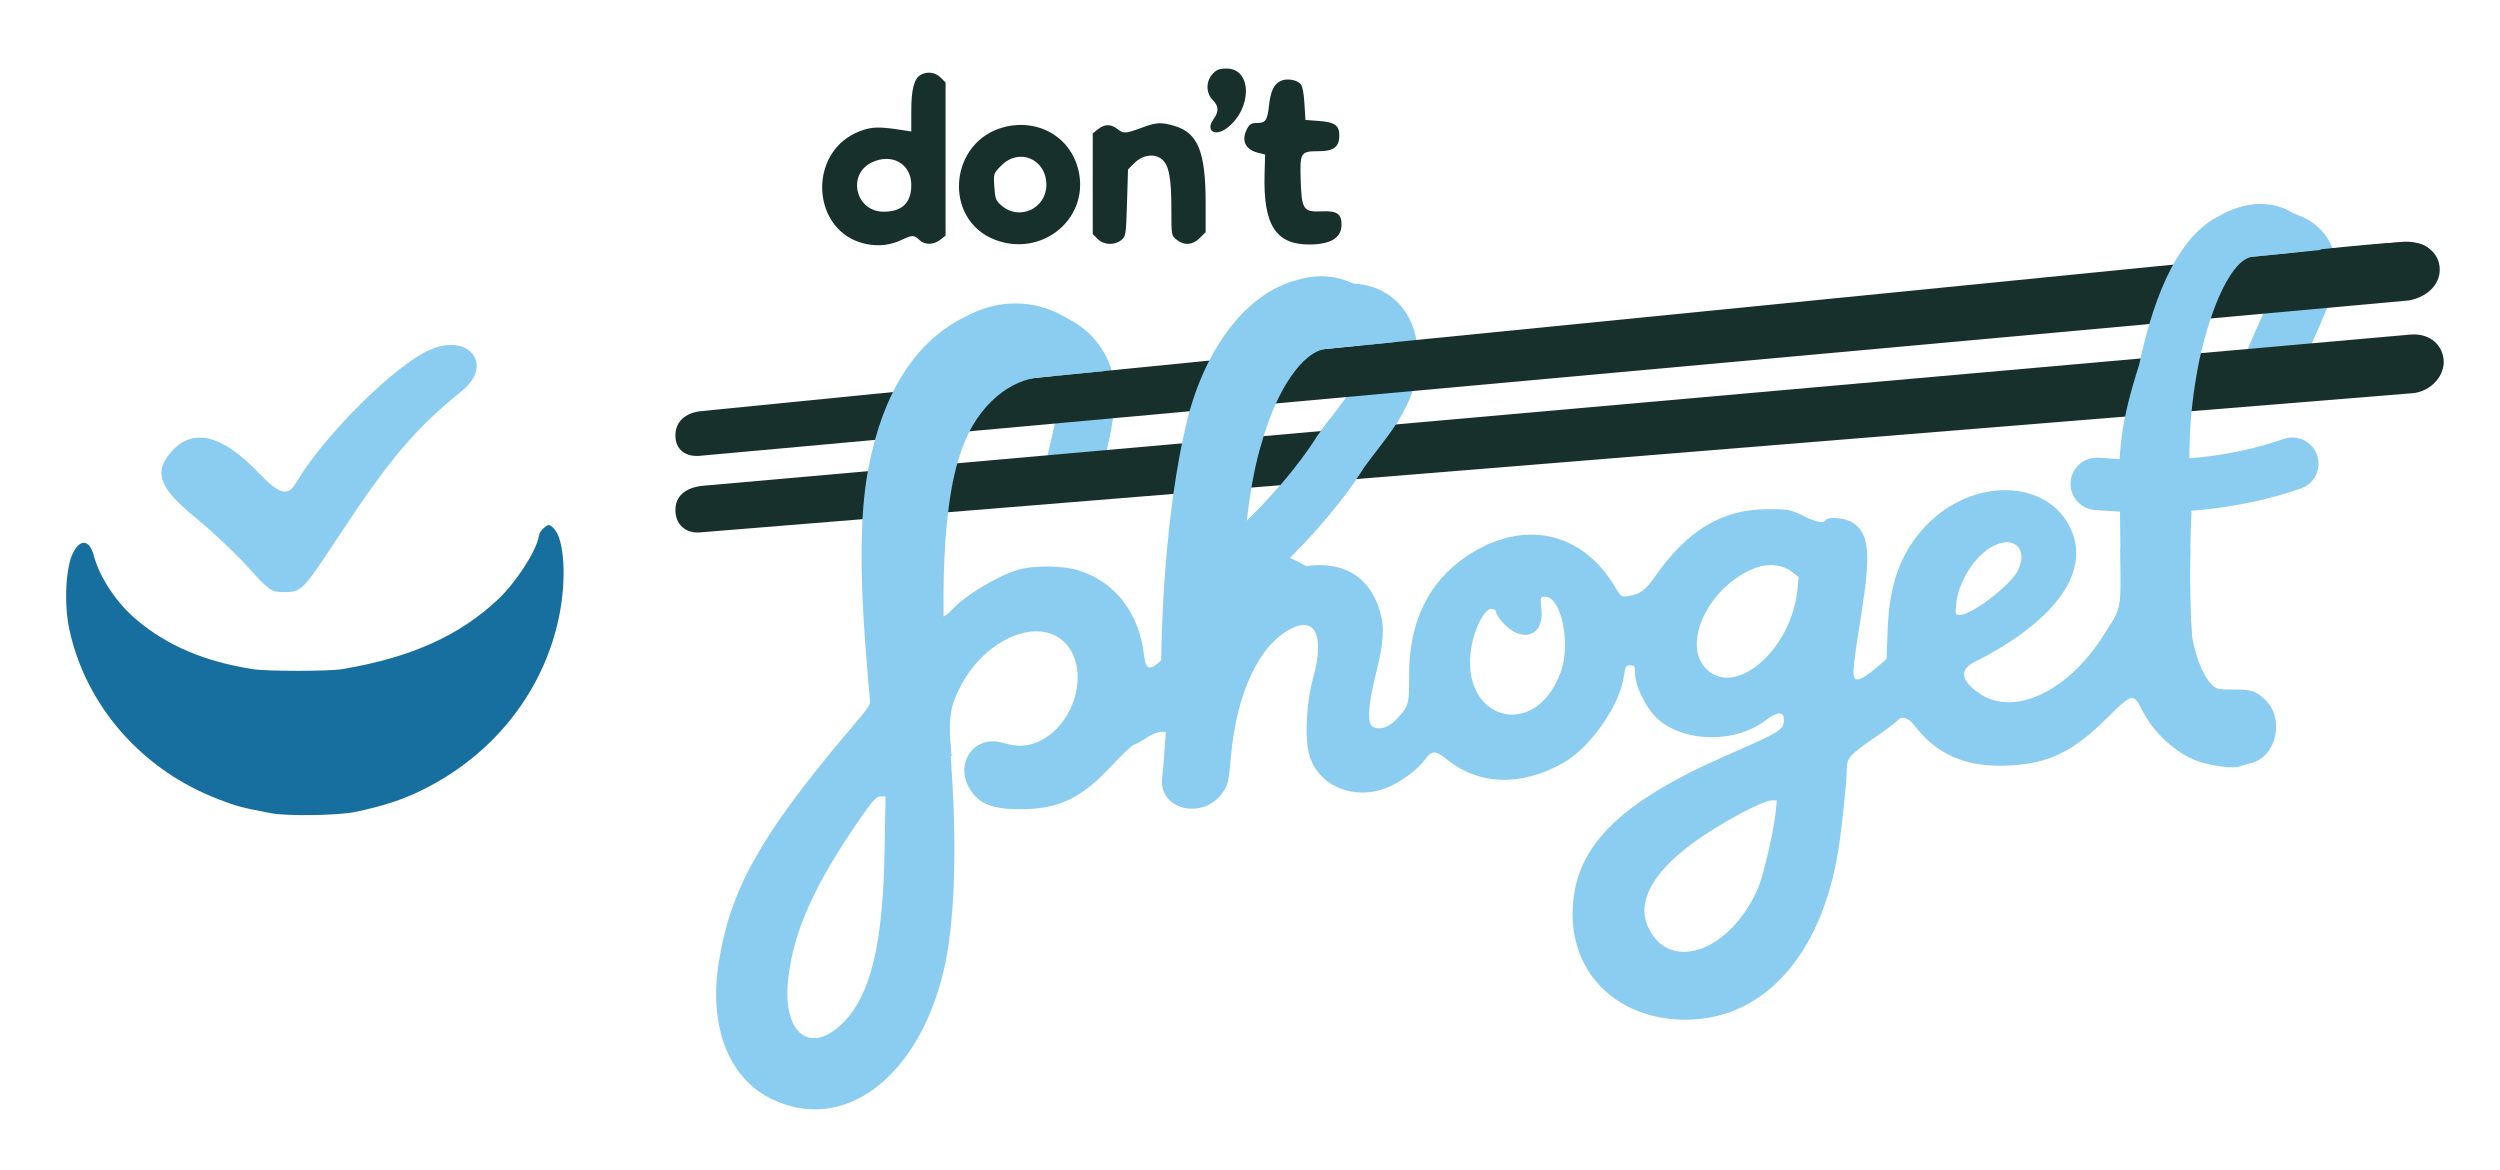
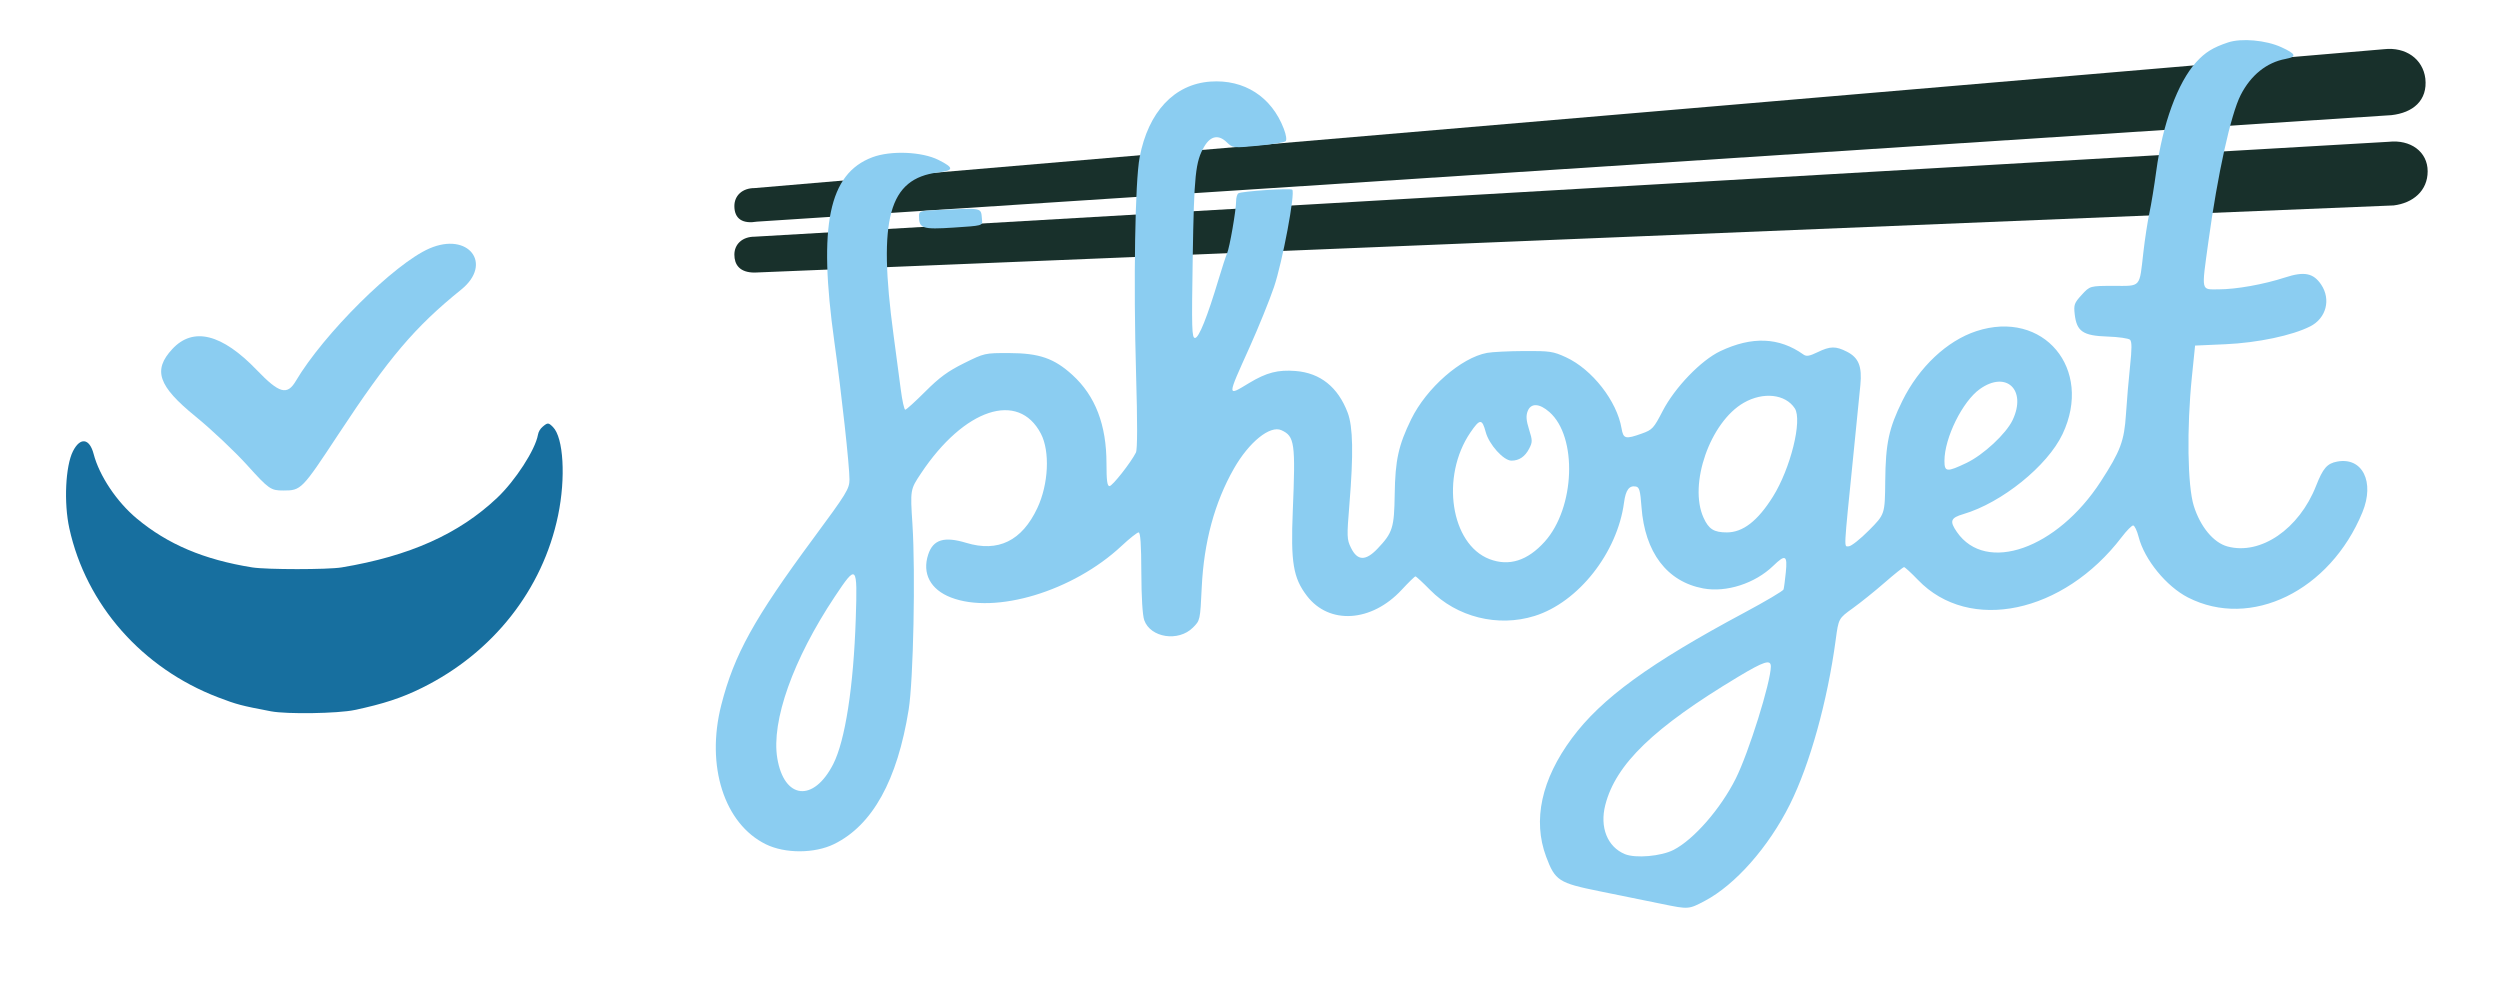
- <svg xmlns="http://www.w3.org/2000/svg" viewBox="0 0 1240 580" role="img" aria-labelledby="title description">
-   <g transform="translate(0 142) scale(1.15)">
+ <svg xmlns="http://www.w3.org/2000/svg" viewBox="0 0 1080 430" role="img" aria-labelledby="title description">
+   <g transform="translate(0 80)">
    <g transform="translate(-250 -190) scale(.56)">
      <path id="bowl" fill="#176f9f" fill-rule="evenodd" d="M 865.111 525.560 C 863.159 527.203, 861.837 529.443, 861.423 531.810 C 859.400 543.385, 843.977 567.221, 829.915 580.504 C 800.362 608.420, 762.402 625.399, 710 634.142 C 699.400 635.911, 652.058 635.909, 641 634.140 C 603.833 628.194, 575.847 616.353, 552 596.484 C 536.476 583.550, 523.063 563.490, 518.658 546.621 C 515.478 534.445, 508.267 533.507, 502.698 544.544 C 496.928 555.977, 495.601 584.336, 499.914 604 C 512.835 662.897, 556.085 712.017, 614.731 734.397 C 629.244 739.936, 632.294 740.741, 655.500 745.161 C 667.723 747.490, 707.148 746.869, 720 744.146 C 742.232 739.435, 756.359 734.791, 772 727.051 C 826.708 699.979, 865.071 651.345, 876.952 594 C 882.954 565.034, 881.149 533.996, 872.989 525.835 C 869.515 522.361, 868.937 522.341, 865.111 525.560 Z" />
    </g>
    <g transform="translate(-5 5) scale(1.35)">
      <path id="noodle-check" fill="#8bcdf1" fill-rule="evenodd" d="M 141.115 16.548 C 129.934 21.401, 107.262 43.898, 98.354 58.978 C 95.602 63.636, 93.051 62.921, 85.917 55.492 C 74.723 43.835, 65.516 41.537, 58.838 48.734 C 52.560 55.499, 54.302 60.557, 66.267 70.302 C 71.345 74.439, 78.793 81.463, 82.818 85.911 C 89.781 93.608, 90.341 94, 94.377 94 C 100.064 94, 100.289 93.770, 111.960 76.057 C 128.209 51.397, 136.409 41.733, 151.298 29.700 C 161.559 21.408, 153.600 11.128, 141.115 16.548 Z" />
    </g>
  </g>
  <g transform="translate(300 0)">
-     <defs>
-       <clipPath id="lettering-body-clip">
-         <path clip-rule="evenodd" d="M0 0H940V780H0Z M110 130H260V278H110Z M270 125H410V280H270Z M746 85H865V272H746Z M725 220H746V257H725Z" />
-       </clipPath>
-       <clipPath id="h-return-through-clip">
-         <path d="M280 208H420V315H280Z" />
-       </clipPath>
-     </defs>
-     <g id="noodle-wrap-returns" fill="none" stroke="#8bcdf1" stroke-width="28" stroke-linecap="round">
-       <path id="p-return" d="M193 171C220 160 239 177 239 195C239 207 235 221 233 230" />
-       <path id="h-return" d="M356 157C380 149 391 162 389 181C388 197 375 210 365 224C355 240 335 264 313 282" />
-       <path id="t-return" d="M817 119C841 115 849 128 843 143C839 154 833 166 828 178" />
+     <g id="chopsticks" fill="#18302b" stroke="#18302b" stroke-width="1.5" stroke-linejoin="round">
+       <path id="upper-chopstick" d="M26 82 730 22C739 21 746 26 747 34C748 43 742 48 733 49L27 95C21 96 18 94 18 89C18 85 21 82 26 82Z" />
+       <path id="lower-chopstick" d="M26 103 732 62C741 61 748 66 748 74C748 82 742 87 734 88L26 117C20 117 18 114 18 110C18 106 21 103 26 103Z" />
    </g>
-     <path id="dont" fill="#18302b" fill-rule="evenodd" d="M 301.452 36.646 C 298.060 40.306, 298.082 46.173, 301.500 49.591 C 304.569 52.659, 304.660 55.264, 301.838 59.227 C 297.806 64.890, 302.684 68.004, 308.563 63.520 C 321.217 53.868, 321.083 34, 308.363 34 C 304.826 34, 303.398 34.547, 301.452 36.646 M 156.656 37.133 C 153.370 39.043, 152 44.323, 152 55.077 L 152 65.219 148.250 64.627 C 136.127 62.714, 132.549 62.783, 126.559 65.044 C 100.031 75.058, 102.187 115.330, 129.555 121.011 C 135.854 122.319, 141.719 121.622, 147.438 118.885 C 152.401 116.509, 153.524 116.524, 156 119 C 158.582 121.582, 163.030 121.551, 166.365 118.927 L 169 116.855 169 78.882 L 169 40.909 166.545 38.455 C 163.934 35.843, 159.820 35.293, 156.656 37.133 M 335 40.253 C 331.733 41.959, 330.209 45.308, 329.393 52.575 C 328.583 59.785, 327.719 61, 323.403 61 C 320.703 61, 319.755 61.573, 318.526 63.950 C 315.555 69.695, 317.627 74.174, 324 75.781 L 327.500 76.664 327.230 86.082 C 326.500 111.577, 332.716 121.366, 349.576 121.271 C 360.121 121.212, 365.400 117.916, 365.400 111.392 C 365.400 106.048, 363.105 104.496, 355.693 104.829 C 346.433 105.245, 345.610 104.028, 345.140 89.219 C 344.707 75.575, 345.069 75, 354.080 75 C 361.323 75, 364.142 72.985, 364.291 67.700 C 364.446 62.266, 362.265 60.599, 354.216 60 L 347.500 59.500 347 51.282 C 346.668 45.830, 345.991 42.555, 344.987 41.554 C 342.805 39.378, 337.900 38.739, 335 40.253 M 267 63.096 C 258.242 66.330, 257.328 66.403, 254.410 64.108 C 251.024 61.444, 247.990 61.433, 244.635 64.073 L 242 66.145 242 91.118 L 242 116.091 244.455 118.545 C 247.477 121.567, 252.772 121.814, 256.139 119.090 C 258.407 117.255, 258.520 116.526, 259 100.607 L 259.500 84.034 262.593 80.943 C 266.723 76.816, 272.427 75.964, 276.169 78.914 C 279.787 81.766, 281 88.059, 281 103.977 C 281 116.698, 281.032 116.880, 283.635 118.927 C 287.415 121.901, 291.561 121.593, 295.077 118.077 L 298 115.154 298 100.626 C 298 75.364, 294.188 65.915, 282.609 62.476 C 276.118 60.549, 273.631 60.648, 267 63.096 M 198.500 62.930 C 170.615 69.675, 167.302 109.104, 193.788 119.020 C 216.532 127.536, 239.545 109.166, 235.227 85.943 C 232.038 68.796, 215.943 58.711, 198.500 62.930 M 196.766 81.999 C 192.774 85.991, 192.768 86.009, 193.191 92.656 C 193.581 98.778, 193.889 99.544, 197.020 102.158 C 205.888 109.562, 219 103.300, 219 91.660 C 219 78.977, 205.607 73.157, 196.766 81.999 M 132.256 80.645 C 119.987 86.693, 124.466 105, 138.216 105 C 147.457 105, 152 100.635, 152 91.758 C 152 81.189, 142.265 75.710, 132.256 80.645 M 873 121.490 C 835.492 124.982, 827 126.384, 827 129.083 C 827 129.624, 843.601 130, 867.500 130 C 912.286 130, 910.862 130.235, 905.104 123.790 C 901.541 119.802, 895.658 119.381, 873 121.490 Z" />
-     <g id="noodle-lettering-body" clip-path="url(#lettering-body-clip)">
-       <path id="noodle-lettering" fill="#8bcdf1" fill-rule="evenodd" d="M 806.332 105.851 C 796.225 109.344, 779 125.355, 779 131.258 C 779 131.971, 777.656 135.146, 776.013 138.312 C 774.370 141.478, 771.862 147.541, 770.438 151.784 C 769.015 156.028, 767.302 160.175, 766.632 161 C 764.054 164.174, 763.342 167.448, 759.017 196 C 758.559 199.025, 757.694 202.763, 757.095 204.306 C 756.497 205.850, 755.544 211.198, 754.978 216.192 C 753.688 227.584, 754.178 227, 745.909 227 C 733.804 227, 728 231.213, 728 240 C 728 248.471, 732.300 251.831, 744.500 252.891 L 751.500 253.500 751.768 276.754 C 752.074 303.226, 752.525 301.306, 742.411 316.618 C 724.637 343.527, 698.700 355.327, 681.993 344.107 C 672.620 337.812, 671.643 332.216, 679.250 328.400 C 719.135 308.389, 736.956 283.891, 727.188 262.500 C 715.754 237.463, 678.514 236.509, 655.348 260.660 C 642.934 273.601, 637.127 289.298, 636.277 312.206 L 635.731 326.913 629.767 331.956 C 626.175 334.994, 622.837 337, 621.374 337 C 618.384 337, 618.566 333.721, 623.150 305 C 628.043 274.347, 627.180 264.799, 619.015 259.250 C 615.515 256.872, 606.701 256.056, 605.500 258 C 604.409 259.765, 600.949 259.080, 594.143 255.750 C 587.781 252.637, 587.014 252.503, 576 252.571 C 554.049 252.707, 536.663 263.241, 520.946 285.927 C 516.260 292.690, 513.461 294.726, 507.523 295.690 C 504.291 296.214, 503.942 295.979, 501.300 291.484 C 484.842 263.494, 455.638 257.207, 427.786 275.658 C 408.648 288.336, 398.821 308.486, 398.926 334.836 C 398.984 349.436, 398.798 350.095, 392.760 356.644 C 388.540 361.222, 383.011 362.611, 380.200 359.800 C 378.073 357.673, 378.914 348.239, 382.500 334 C 386.378 318.600, 386.836 311.177, 384.410 303.009 C 379.061 284.996, 364.577 277.196, 344.250 281.381 C 340.229 282.209, 340 282.132, 340 279.957 C 340 278.692, 340.619 276.947, 341.376 276.079 C 343.720 273.390, 365.043 242.053, 365.708 240.319 C 366.278 238.834, 365.195 238.745, 354.158 239.369 C 338.262 240.268, 338.193 240.302, 331.031 250.954 C 326.110 258.272, 324.476 260, 322.474 260 C 319.569 260, 319.544 259.746, 321.420 249.360 C 322.200 245.037, 323.129 239.250, 323.484 236.500 C 324.469 228.852, 326.800 221.709, 331.715 211.272 C 333.587 207.296, 335.383 202.346, 335.706 200.272 C 336.029 198.197, 337.031 195.375, 337.933 194 C 338.834 192.625, 340.176 190.297, 340.914 188.827 C 342.642 185.384, 350.897 175.419, 353.528 173.600 C 354.812 172.712, 361.236 171.741, 371.028 170.954 C 388.952 169.514, 389.654 169.180, 387.994 162.888 C 380.998 136.367, 349.346 130.933, 325.579 152.173 C 319.451 157.649, 308.400 173.282, 307.406 177.880 C 307.095 179.321, 306.007 182.300, 304.988 184.500 C 303.970 186.700, 302.564 190.300, 301.864 192.500 C 301.164 194.700, 300.234 196.927, 299.796 197.450 C 299.358 197.972, 299 199.062, 299 199.871 C 299 200.680, 298.389 202.053, 297.642 202.921 C 295.719 205.156, 293.981 210.522, 292.920 217.500 C 292.419 220.800, 291.554 225.750, 291 228.500 C 290.445 231.250, 289.707 235.300, 289.361 237.500 C 289.014 239.700, 288.331 242.007, 287.844 242.627 C 286.418 244.442, 281 303.239, 281 316.897 C 281 322.274, 280.767 322.813, 276.712 326.792 C 270.500 332.889, 268.319 332.524, 267.483 325.250 C 265.040 304.003, 253.179 288.581, 234.909 282.895 C 227.150 280.480, 212.581 280.342, 204.932 282.612 C 194.608 285.674, 178.078 295.730, 172.015 302.636 C 170.390 304.486, 168.147 306, 167.031 306 C 164.608 306, 164.271 294.617, 166.069 273.500 C 166.631 266.900, 167.472 257, 167.938 251.500 C 168.931 239.778, 170.501 234.797, 177.117 222.376 C 179.803 217.334, 182 212.717, 182 212.116 C 182 208.639, 193.438 196.515, 202.807 190.061 C 206.258 187.683, 226.707 184.121, 237.500 184.018 C 246.567 183.930, 247.068 180.629, 239.322 172.013 C 226.722 157.999, 203.971 155.550, 182.577 165.906 C 171.892 171.077, 158.720 183.104, 154.271 191.750 C 147.389 205.125, 146.106 207.699, 144.429 211.500 C 143.459 213.700, 142.107 216.175, 141.425 217 C 139.551 219.268, 136.007 230.855, 136.664 232.567 C 136.981 233.393, 136.777 235.966, 136.210 238.285 C 135.643 240.603, 134.630 245.650, 133.959 249.500 C 133.288 253.350, 132.268 257.093, 131.691 257.818 C 130.110 259.805, 130.259 306.330, 131.917 328.171 C 133.570 349.959, 135.005 345.825, 119.313 364.500 C 76.806 415.089, 62.133 441.488, 56.459 477.586 C 51.546 508.847, 61.234 534.305, 82.025 544.763 C 117.811 562.763, 155.309 535.171, 168.068 481.449 C 173.339 459.258, 174.770 422.865, 171.989 381.781 C 170.277 356.505, 170.735 351.894, 176.008 341.251 C 188.296 316.453, 216.165 305.035, 228.927 319.569 C 240.544 332.800, 233.119 359.380, 215.500 367.637 C 209.724 370.344, 204.523 370.592, 197.599 368.491 C 182.666 363.961, 172.500 379.727, 181.946 392.767 C 186.556 399.130, 193.118 401.428, 206.500 401.362 C 225.363 401.269, 236.434 395.929, 251.552 379.632 C 256.473 374.326, 261.400 369.707, 262.500 369.367 C 263.600 369.027, 266.435 367.455, 268.800 365.874 C 271.165 364.293, 274.258 363, 275.672 363 L 278.245 363 277.651 371.750 C 277.325 376.563, 276.773 382.977, 276.425 386.005 C 274.625 401.680, 296.644 406.963, 306.403 393.198 C 309.059 389.452, 309.412 387.919, 310.551 375.186 C 313.380 343.580, 324.525 319.895, 340.374 311.809 C 352.511 305.617, 356.980 315.447, 351.369 336 C 347.883 348.771, 347.028 366.124, 349.469 374.590 C 353.914 390.010, 371.768 397.366, 388.277 390.577 C 395.020 387.804, 403.441 381.488, 407 376.535 C 410.146 372.155, 412.105 372.133, 417.332 376.416 C 433.338 389.531, 454.197 390.250, 475.369 378.417 C 488.754 370.936, 503.510 349.779, 505.477 335.250 C 506.111 330.568, 506.448 330, 508.594 330 C 510.758 330, 511 330.428, 511.001 334.250 C 511.002 339.541, 515.492 349.325, 520.427 354.787 C 532.450 368.096, 559.850 369.394, 575.562 357.401 C 581.836 352.612, 585.225 352.739, 584.810 357.749 C 584.449 362.113, 582.526 363.264, 556.853 374.477 C 501.721 398.557, 480 420.920, 480 453.605 C 480 482.962, 501.824 504.424, 533 505.727 C 573.305 507.411, 603.395 475.107, 611.920 421 C 613.579 410.469, 616 387.214, 616 381.806 C 616 375.856, 617.204 374.503, 630.780 365.205 C 635.655 361.866, 640.229 358.429, 640.944 357.567 C 643.174 354.881, 646.361 355.726, 649.536 359.844 C 660.703 374.328, 675.066 380.560, 695.404 379.748 C 716.081 378.922, 728.110 373.115, 745.891 355.371 C 757.356 343.931, 758.379 343.735, 762.500 352.185 C 767.847 363.151, 779.343 373.740, 789.971 377.490 C 796.937 379.948, 807.738 381.336, 810.828 380.170 C 812.298 379.616, 814.729 378.894, 816.232 378.567 C 829.141 375.751, 833.507 356.283, 823.339 346.872 C 818.806 342.677, 816.641 342, 807.753 342 C 799.917 342, 799.204 341.822, 796.744 339.250 C 792.749 335.074, 789.280 326.539, 787.294 316 C 786 303, 786 275, 786.966 254.541 C 787.952 253.353, 790.397 253, 797.629 253 C 834.479 253, 856.151 240.765, 848.365 224.357 C 845.066 217.405, 839.969 216.602, 826.907 220.978 C 817.073 224.272, 800.163 227.297, 794.290 226.813 C 790.576 226.506, 790.501 226.420, 790.556 222.500 C 790.632 217.090, 793.743 192.587, 795.063 187 C 796.834 179.505, 798.319 174.556, 799.124 173.465 C 800.211 171.993, 805 158.520, 805 156.936 C 805 153.640, 812.647 140.415, 817.722 134.933 C 824.879 127.203, 829.851 124.372, 837.822 123.488 C 844.908 122.702, 845.893 121.628, 843.599 117.191 C 837.962 106.290, 820.467 100.967, 806.332 105.851 M 686.900 271.849 C 678.496 277.178, 671.367 289.044, 670.288 299.497 C 669.738 304.830, 669.796 305, 672.179 305 C 678.175 305, 697.844 289.755, 701.102 282.582 C 706.232 271.286, 697.816 264.926, 686.900 271.849 M 571.079 281.589 C 547.915 289.981, 533.550 319.449, 546.503 332.003 C 560.993 346.047, 588.454 322.131, 591.456 292.853 L 592.137 286.206 588.526 283.452 C 584.047 280.035, 577.344 279.320, 571.079 281.589 M 464.576 302.250 C 465.941 315.744, 454.683 319.375, 445.148 308.516 C 443.417 306.544, 442 304.271, 442 303.465 C 442 302.592, 441.046 302, 439.639 302 C 436.351 302, 431.434 311.434, 429.821 320.837 C 423.563 357.334, 461.724 368, 474.172 333.233 C 479.209 319.166, 474.409 296, 466.458 296 C 463.974 296, 463.952 296.073, 464.576 302.250 M 127.166 405.250 C 104.241 438.174, 93.648 461.623, 90.953 485.414 C 87.801 513.237, 102.496 524.076, 119.182 506.237 C 132.061 492.467, 137.923 467.431, 138.727 422.750 L 139.226 395 136.765 395 C 134.774 395, 132.939 396.959, 127.166 405.250 M 564 403.145 C 525.498 423.621, 509.257 443.930, 517.903 460.790 C 529.114 482.652, 558.732 471.385, 572.155 440.151 C 574.630 434.390, 579.886 411.671, 580.692 403.250 L 581.289 397 578.395 397.015 C 576.794 397.023, 570.359 399.763, 564 403.145 Z" />
-     </g>
-     <g id="chopsticks" fill="#18302b">
-       <g id="chopstick-back">
-         <path d="M47 204 891 120C901 119 909 124 910 132S905 147 895 149L48 226C40 227 35 223 35 216S40 205 47 204Z" />
-       </g>
-       <g id="chopstick-front">
-         <path d="M48 241 895 166C904 165 911 170 912 178S906 194 897 195L48 264C40 265 35 260 35 253S40 242 48 241Z" />
-       </g>
-     </g>
-     <g id="noodle-front-strands" fill="#8bcdf1">
-       <path id="p-front" d="M134 375C130 329 123 270 131 231C138 195 154 169 179 157C201 145 226 150 242 169C246 175 248 181 248 183.995L216 187.18C202 188 185 200 177 223C166 253 166 310 172 375Z" />
-       <path id="h-front" d="M276 350C275 300 280 241 290 204C300 169 320 145 343 139C365 132 387 144 391 169.763L358 173.047C346 174 333 194 326 219C315 254 315 310 315 350Z" />
-       <path id="h-shoulder-join" d="M307 278C320 272 334 272 348 281L345 295C330 290 319 302 311 321L298 313Z" />
-       <path id="h-return-through" clip-path="url(#h-return-through-clip)" fill="none" stroke="#8bcdf1" stroke-width="28" stroke-linecap="round" d="M356 157C380 149 391 162 389 181C388 197 375 210 365 224C355 240 335 264 313 282" />
-       <path id="t-front" d="M742.411 316.618C752.525 301.306 752.074 303.226 751.768 276.754L751.5 253.5C750 225 752 209 761 181C769 143 782 116 801 107C818 97 840 99 849 120C850 122 851 123 851 123.981L817 127.365C807 129 797 151 791 178C784 212 786 235 786.966 254.541C786 275 786 303 787.287 315.953L780 330Z" />
-       <path id="t-crossbar" fill="none" stroke="#8bcdf1" stroke-width="26" stroke-linecap="round" d="M740 240C777 243 808 240 837 230" />
-     </g>
+     <path id="noodle-lettering" fill="#8bcdf1" fill-rule="evenodd" d="M 662.500 18.335 C 656.001 20.494, 652.570 22.626, 648.700 26.910 C 640.750 35.709, 634.230 53.549, 631.489 74 C 630.641 80.325, 629.314 88.425, 628.540 92 C 627.765 95.575, 626.594 103.225, 625.936 109 C 624.167 124.535, 625.086 123.500, 613.063 123.500 C 602.858 123.500, 602.858 123.500, 599.312 127.363 C 596.087 130.876, 595.811 131.635, 596.273 135.731 C 597.112 143.169, 599.841 145.040, 610.359 145.387 C 615.152 145.544, 619.572 146.172, 620.180 146.780 C 620.989 147.589, 620.990 150.665, 620.184 158.193 C 619.578 163.862, 618.780 173.225, 618.410 179 C 617.672 190.534, 616.048 194.862, 607.530 208 C 588.631 237.150, 557.936 247.945, 545.396 229.851 C 542.126 225.131, 542.626 223.722, 548.146 222.098 C 564.765 217.209, 584.517 201.277, 591.026 187.510 C 604.355 159.320, 582.748 133.540, 553.771 143.060 C 541.066 147.235, 529.030 158.572, 521.833 173.146 C 515.968 185.022, 514.583 191.504, 514.421 207.834 C 514.280 222.168, 514.280 222.168, 507.417 229.084 C 503.642 232.888, 499.708 236, 498.675 236 C 496.531 236, 496.374 239.160, 500.614 197 C 501.970 183.525, 503.349 169.708, 503.680 166.296 C 504.456 158.285, 502.938 154.519, 497.897 151.947 C 493.016 149.457, 490.672 149.496, 485.176 152.157 C 481.685 153.847, 480.372 154.065, 479.110 153.167 C 468.594 145.681, 456.906 145.202, 443.178 151.695 C 434.864 155.627, 423.540 167.380, 418.285 177.529 C 414.391 185.051, 413.824 185.668, 409.314 187.284 C 402.184 189.840, 401.279 189.612, 400.510 185.059 C 398.516 173.256, 387.785 159.526, 376.500 154.339 C 370.962 151.793, 369.569 151.586, 358.408 151.649 C 351.758 151.687, 344.558 152.044, 342.408 152.443 C 331.184 154.526, 316.227 167.618, 309.626 181.136 C 304.131 192.390, 302.734 198.744, 302.513 213.500 C 302.294 228.062, 301.637 230.144, 295.075 237.041 C 289.936 242.444, 286.388 242.318, 283.612 236.633 C 281.839 233.003, 281.798 231.858, 282.945 217.874 C 284.729 196.110, 284.504 184.349, 282.189 178.255 C 277.993 167.211, 270.376 161.117, 259.710 160.270 C 252.047 159.662, 247.167 160.925, 239.609 165.477 C 229.965 171.284, 229.956 171.930, 239.823 150 C 243.659 141.475, 248.403 129.775, 250.365 124 C 254.003 113.289, 259.653 83.158, 258.248 81.956 C 257.376 81.210, 236.445 82.607, 234.986 83.509 C 234.444 83.844, 234 85.383, 234 86.928 C 234 90.807, 231.177 107.056, 230.078 109.500 C 229.584 110.600, 227.964 115.550, 226.480 120.500 C 221.549 136.939, 217.916 146, 216.254 146 C 214.864 146, 214.757 142.275, 215.256 111.250 C 215.832 75.431, 216.424 69.787, 220.284 63.243 C 222.959 58.709, 226.387 58.039, 229.863 61.369 C 232.596 63.988, 232.596 63.988, 243.542 62.950 C 249.561 62.380, 254.896 61.504, 255.397 61.003 C 255.944 60.456, 255.626 58.309, 254.600 55.622 C 249.323 41.806, 237.508 34.211, 222.900 35.244 C 207.270 36.351, 196.067 48.327, 192.326 67.931 C 190.338 78.348, 189.621 121.785, 190.781 161.500 C 191.399 182.658, 191.378 194.178, 190.719 195.500 C 188.578 199.793, 180.545 210, 179.307 210 C 178.320 210, 178 207.604, 178 200.210 C 178 183.540, 173.197 171.037, 163.329 162.018 C 155.422 154.791, 148.963 152.554, 135.923 152.524 C 125.414 152.500, 125.291 152.528, 116.457 156.906 C 109.488 160.360, 105.873 163.005, 99.723 169.156 C 95.409 173.470, 91.515 177, 91.070 177 C 90.626 177, 89.753 173.062, 89.131 168.250 C 88.509 163.438, 87.093 152.750, 85.984 144.500 C 79.224 94.220, 83.933 77.151, 105.304 74.481 C 112.180 73.622, 112.206 72.504, 105.429 69.091 C 98.283 65.493, 84.782 64.950, 76.843 67.942 C 58.008 75.041, 53.406 97.330, 60.420 147.500 C 63.534 169.778, 67.008 201.409, 66.975 207.183 C 66.952 211.170, 65.765 213.105, 51.432 232.500 C 25.713 267.302, 17.149 282.793, 11.589 304.568 C 4.865 330.903, 12.870 355.895, 30.858 364.730 C 39.165 368.809, 51.924 368.765, 60.349 364.628 C 76.914 356.494, 87.651 337.114, 92.554 306.500 C 94.578 293.863, 95.521 247.368, 94.177 226.500 C 93.210 211.500, 93.210 211.500, 97.855 204.518 C 116.503 176.488, 139.939 168.721, 149.665 187.346 C 153.655 194.988, 152.975 209.181, 148.125 219.500 C 141.468 233.664, 131.184 238.690, 117.409 234.511 C 107.892 231.624, 103.118 233.081, 100.992 239.524 C 98.281 247.738, 101.929 254.664, 110.773 258.096 C 130.007 265.560, 163.579 255.421, 184.534 235.820 C 187.955 232.619, 191.260 230, 191.877 230 C 192.662 230, 193.017 235.195, 193.056 247.250 C 193.091 257.906, 193.569 265.798, 194.306 267.895 C 196.984 275.509, 209.087 277.374, 215.328 271.134 C 218.470 267.992, 218.470 267.992, 219.150 253.746 C 220.086 234.113, 224.706 217.067, 233.060 202.414 C 239.591 190.957, 248.676 183.620, 253.569 185.850 C 259.304 188.463, 259.704 191.300, 258.483 220.718 C 257.559 242.996, 258.665 249.654, 264.576 257.396 C 274.205 270.007, 292.533 268.832, 305.552 254.770 C 308.490 251.597, 311.154 249, 311.472 249 C 311.790 249, 314.626 251.621, 317.775 254.825 C 329.358 266.609, 347.068 271.036, 362.909 266.105 C 381.813 260.222, 398.701 238.811, 401.585 217.074 C 402.301 211.677, 403.821 209.628, 406.702 210.178 C 408.203 210.465, 408.603 211.924, 409.124 219.011 C 410.568 238.658, 420.140 251.288, 435.796 254.199 C 445.776 256.055, 458.182 252.049, 466.042 244.433 C 471.296 239.341, 472.218 239.820, 471.471 247.250 C 471.126 250.688, 470.686 254.015, 470.493 254.645 C 470.301 255.274, 462.799 259.720, 453.822 264.525 C 412.549 286.616, 391.836 301.685, 379.069 318.907 C 365.895 336.678, 362.047 354.360, 367.932 370.087 C 371.810 380.454, 373.338 381.443, 391 385.019 C 399.525 386.745, 411.674 389.218, 417.997 390.515 C 429.495 392.874, 429.495 392.874, 436.480 389.187 C 449.657 382.233, 464.069 365.886, 473.237 347.500 C 481.870 330.185, 489.481 302.825, 493.032 276.338 C 494.260 267.176, 494.260 267.176, 500.412 262.750 C 503.795 260.316, 510.001 255.327, 514.203 251.662 C 518.404 247.998, 522.160 245, 522.550 245 C 522.939 245, 525.646 247.485, 528.564 250.522 C 550.727 273.589, 591.407 265.032, 616.593 232.006 C 618.693 229.253, 620.908 227, 621.516 227 C 622.124 227, 623.196 229.241, 623.898 231.980 C 626.398 241.734, 635.852 253.328, 645.205 258.109 C 672.367 271.996, 706.596 255.279, 720.567 221.302 C 725.963 208.178, 720.571 197.357, 709.654 199.405 C 705.309 200.220, 703.532 202.264, 700.549 209.874 C 693.234 228.540, 676.602 239.932, 662.292 236.079 C 656.264 234.455, 650.569 227.614, 647.729 218.585 C 645.006 209.931, 644.630 185.028, 646.888 162.894 L 648.275 149.288 661.388 148.710 C 675.257 148.099, 690.309 144.924, 698.048 140.976 C 704.944 137.457, 707.051 129.340, 702.732 122.930 C 699.375 117.949, 695.434 117.169, 687.189 119.853 C 677.909 122.873, 666.019 125, 658.412 125 C 650.715 125, 651.010 126.393, 654.034 104.337 C 658.031 75.179, 663.703 49.424, 667.968 41.062 C 672.341 32.491, 679.147 27.001, 687.297 25.472 C 692.365 24.521, 691.952 23.325, 685.540 20.390 C 678.880 17.341, 668.325 16.399, 662.500 18.335 M 104.750 90.743 C 97.463 91.064, 97 91.220, 97 93.351 C 97 98.724, 98.444 99.200, 112.033 98.314 C 124.500 97.500, 124.500 97.500, 124.238 95 C 123.661 89.492, 125.260 89.841, 104.750 90.743 M 555.326 168.047 C 547.798 173.381, 540 189.185, 540 199.105 C 540 203.948, 541.030 204.042, 549.538 199.982 C 556.838 196.498, 566.638 187.390, 569.440 181.485 C 575.633 168.434, 566.735 159.962, 555.326 168.047 M 453.304 173.999 C 438.771 182.334, 429.373 209.212, 435.937 223.669 C 438.172 228.593, 440.405 230, 445.984 230 C 452.952 230, 459.330 225.052, 465.911 214.543 C 473.529 202.375, 478.692 181.512, 475.347 176.407 C 471.294 170.221, 461.716 169.175, 453.304 173.999 M 359.936 177.670 C 359.178 179.662, 359.335 181.657, 360.555 185.536 C 362.058 190.314, 362.060 190.983, 360.584 193.837 C 358.806 197.276, 356.256 199, 352.948 199 C 349.544 199, 343.268 192.031, 341.830 186.655 C 340.263 180.795, 339.304 180.825, 335.188 186.863 C 322.256 205.838, 326.696 235.136, 343.476 241.544 C 351.912 244.766, 359.908 242.233, 367.316 233.993 C 380.445 219.391, 381.553 188.717, 369.339 177.993 C 364.981 174.167, 361.315 174.041, 359.936 177.670 M 60.623 257.750 C 42.621 284.811, 33.129 311.494, 35.790 327.555 C 38.743 345.371, 51.479 346.702, 59.959 330.081 C 65.117 319.970, 68.737 296.599, 69.691 267.250 C 70.453 243.801, 70.128 243.461, 60.623 257.750 M 450.870 292.390 C 414.363 314.325, 398.007 330.102, 393.489 347.738 C 391.015 357.394, 394.386 365.846, 401.962 368.984 C 406.541 370.881, 417.621 369.915, 423 367.150 C 431.748 362.653, 443.313 349.388, 449.839 336.363 C 455.433 325.201, 465 294.631, 465 287.921 C 465 284.730, 462.083 285.653, 450.870 292.390 Z" />
  </g>
</svg>
